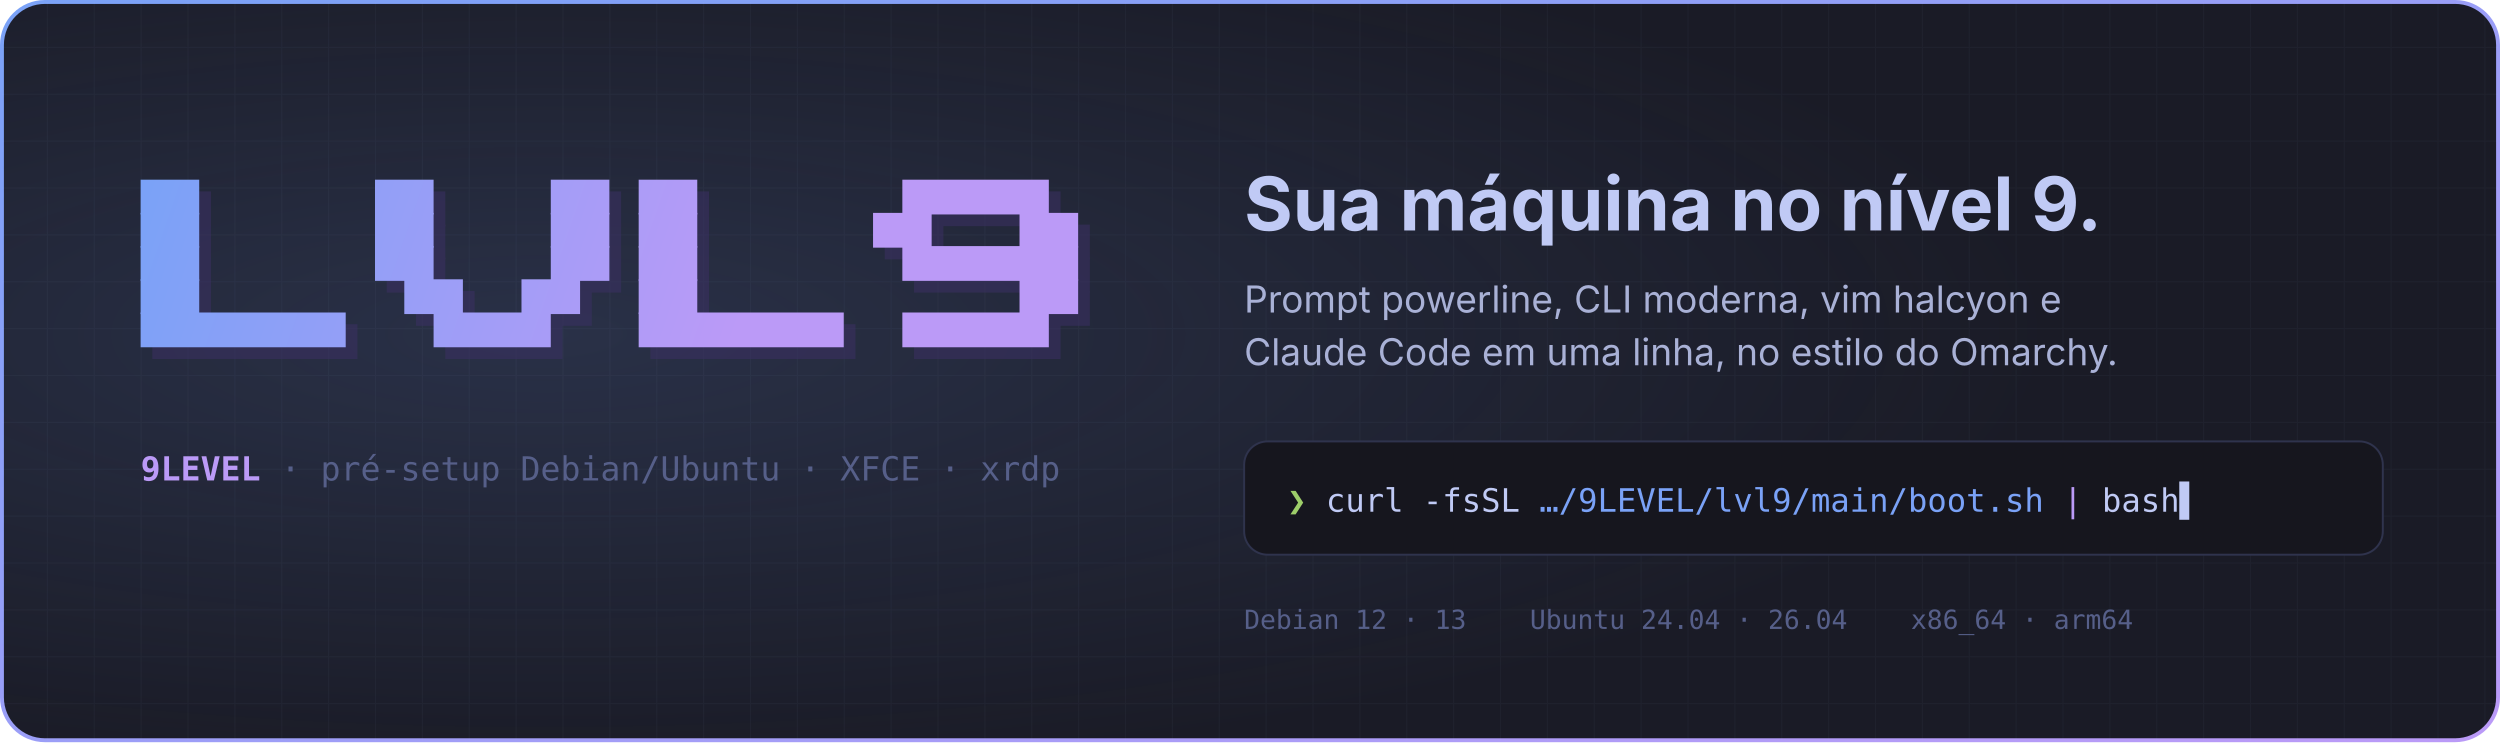
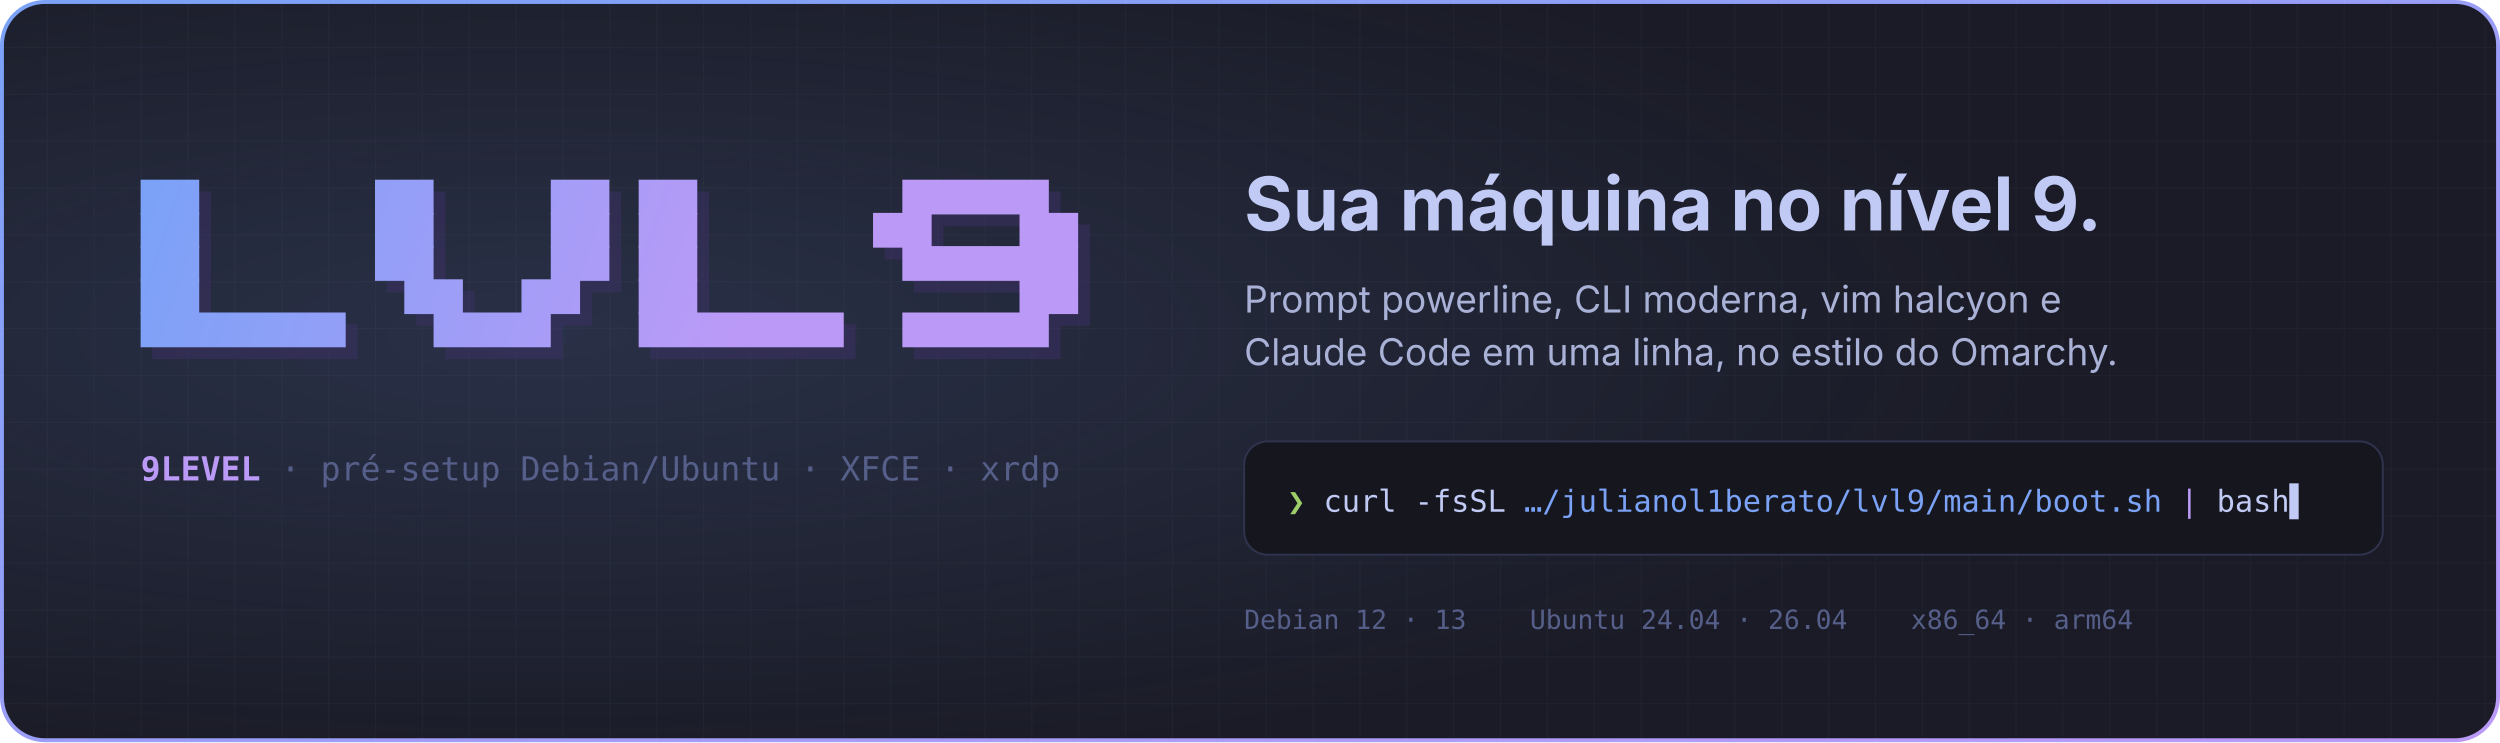
<svg xmlns="http://www.w3.org/2000/svg" viewBox="0 0 1280 380" width="1280" height="380" role="img" aria-label="lvl9 — pré-setup Debian/Ubuntu + XFCE + xrdp no estilo Omarchy">
  <defs>
    <linearGradient id="grad" gradientUnits="userSpaceOnUse" x1="72" y1="92" x2="369.0" y2="194">
      <stop offset="0" stop-color="#7aa2f7" />
      <stop offset="1" stop-color="#bb9af7" />
    </linearGradient>
    <linearGradient id="borda" x1="0" y1="0" x2="1" y2="1">
      <stop offset="0" stop-color="#7aa2f7" />
      <stop offset="1" stop-color="#bb9af7" />
    </linearGradient>
    <radialGradient id="brilho" cx="0.22" cy="0.45" r="0.6">
      <stop offset="0" stop-color="#7aa2f7" stop-opacity="0.16" />
      <stop offset="1" stop-color="#7aa2f7" stop-opacity="0" />
    </radialGradient>
    <pattern id="grade" width="24" height="24" patternUnits="userSpaceOnUse">
      <path d="M24 0H0V24" fill="none" stroke="#c0caf5" stroke-opacity="0.035" />
    </pattern>
  </defs>
  <rect x="1" y="1" width="1278" height="378" rx="22" fill="#1a1b26" stroke="url(#borda)" stroke-width="2" />
  <rect x="1" y="1" width="1278" height="378" rx="22" fill="url(#grade)" />
  <rect x="1" y="1" width="1278" height="378" rx="22" fill="url(#brilho)" />
  <g opacity="0.55">
    <rect x="78" y="98" width="30" height="17.8" fill="#3b2f63" />
    <rect x="198" y="98" width="30" height="17.8" fill="#3b2f63" />
    <rect x="288" y="98" width="30" height="17.8" fill="#3b2f63" />
    <rect x="333" y="98" width="30" height="17.8" fill="#3b2f63" />
    <rect x="468" y="98" width="75" height="17.8" fill="#3b2f63" />
    <rect x="78" y="115" width="30" height="17.8" fill="#3b2f63" />
    <rect x="198" y="115" width="30" height="17.8" fill="#3b2f63" />
    <rect x="288" y="115" width="30" height="17.8" fill="#3b2f63" />
    <rect x="333" y="115" width="30" height="17.8" fill="#3b2f63" />
    <rect x="453" y="115" width="30" height="17.8" fill="#3b2f63" />
    <rect x="528" y="115" width="30" height="17.8" fill="#3b2f63" />
    <rect x="78" y="132" width="30" height="17.8" fill="#3b2f63" />
    <rect x="198" y="132" width="30" height="17.8" fill="#3b2f63" />
    <rect x="288" y="132" width="30" height="17.8" fill="#3b2f63" />
    <rect x="333" y="132" width="30" height="17.8" fill="#3b2f63" />
    <rect x="468" y="132" width="90" height="17.8" fill="#3b2f63" />
    <rect x="78" y="149" width="30" height="17.8" fill="#3b2f63" />
    <rect x="213" y="149" width="30" height="17.8" fill="#3b2f63" />
    <rect x="273" y="149" width="30" height="17.8" fill="#3b2f63" />
    <rect x="333" y="149" width="30" height="17.8" fill="#3b2f63" />
    <rect x="528" y="149" width="30" height="17.8" fill="#3b2f63" />
    <rect x="78" y="166" width="105" height="17.8" fill="#3b2f63" />
    <rect x="228" y="166" width="60" height="17.8" fill="#3b2f63" />
    <rect x="333" y="166" width="105" height="17.8" fill="#3b2f63" />
    <rect x="468" y="166" width="75" height="17.8" fill="#3b2f63" />
  </g>
  <g>
    <rect x="72" y="92" width="30" height="17.8" fill="url(#grad)" />
    <rect x="192" y="92" width="30" height="17.8" fill="url(#grad)" />
    <rect x="282" y="92" width="30" height="17.8" fill="url(#grad)" />
    <rect x="327" y="92" width="30" height="17.8" fill="url(#grad)" />
    <rect x="462" y="92" width="75" height="17.8" fill="url(#grad)" />
    <rect x="72" y="109" width="30" height="17.8" fill="url(#grad)" />
    <rect x="192" y="109" width="30" height="17.8" fill="url(#grad)" />
    <rect x="282" y="109" width="30" height="17.8" fill="url(#grad)" />
    <rect x="327" y="109" width="30" height="17.8" fill="url(#grad)" />
    <rect x="447" y="109" width="30" height="17.8" fill="url(#grad)" />
    <rect x="522" y="109" width="30" height="17.8" fill="url(#grad)" />
    <rect x="72" y="126" width="30" height="17.8" fill="url(#grad)" />
    <rect x="192" y="126" width="30" height="17.8" fill="url(#grad)" />
    <rect x="282" y="126" width="30" height="17.8" fill="url(#grad)" />
    <rect x="327" y="126" width="30" height="17.8" fill="url(#grad)" />
    <rect x="462" y="126" width="90" height="17.8" fill="url(#grad)" />
    <rect x="72" y="143" width="30" height="17.8" fill="url(#grad)" />
    <rect x="207" y="143" width="30" height="17.8" fill="url(#grad)" />
    <rect x="267" y="143" width="30" height="17.8" fill="url(#grad)" />
    <rect x="327" y="143" width="30" height="17.8" fill="url(#grad)" />
    <rect x="522" y="143" width="30" height="17.8" fill="url(#grad)" />
    <rect x="72" y="160" width="105" height="17.8" fill="url(#grad)" />
    <rect x="222" y="160" width="60" height="17.8" fill="url(#grad)" />
    <rect x="327" y="160" width="105" height="17.8" fill="url(#grad)" />
    <rect x="462" y="160" width="75" height="17.8" fill="url(#grad)" />
  </g>
  <text x="72" y="246" font-family="ui-monospace, SFMono-Regular, 'JetBrains Mono', Menlo, Consolas, monospace" font-size="17" fill="#565f89">
    <tspan fill="#bb9af7" font-weight="700">9LEVEL</tspan> · pré-setup Debian/Ubuntu · XFCE · xrdp
  </text>
  <text x="637" y="118" font-family="-apple-system, BlinkMacSystemFont, 'Segoe UI', Inter, Helvetica, Arial, sans-serif" font-size="38" font-weight="700" fill="#c0caf5">Sua máquina no nível 9.</text>
  <text x="637" y="160" font-family="-apple-system, BlinkMacSystemFont, 'Segoe UI', Inter, Helvetica, Arial, sans-serif" font-size="19" fill="#a9b1d6">Prompt powerline, CLI moderna, vim halcyon e</text>
  <text x="637" y="187" font-family="-apple-system, BlinkMacSystemFont, 'Segoe UI', Inter, Helvetica, Arial, sans-serif" font-size="19" fill="#a9b1d6">Claude Code em uma linha, no estilo do Omarchy.</text>
  <rect x="637" y="226" width="583" height="58" rx="12" fill="#16161e" stroke="#2f334d" />
-   <text x="659" y="262" font-family="ui-monospace, SFMono-Regular, 'JetBrains Mono', Menlo, Consolas, monospace" font-size="16.5" fill="#c0caf5">
-     <tspan fill="#9ece6a">❯</tspan> curl -fsSL <tspan fill="#7aa2f7">…/9LEVEL/lvl9/main/boot.sh</tspan>
+   <text x="659" y="262" font-family="ui-monospace, SFMono-Regular, 'JetBrains Mono', Menlo, Consolas, monospace" font-size="15.5" fill="#c0caf5">
+     <tspan fill="#9ece6a">❯</tspan> curl -fsSL <tspan fill="#7aa2f7">…/julianol1berato/lvl9/main/boot.sh</tspan>
    <tspan fill="#bb9af7">|</tspan> bash<tspan fill="#c0caf5"> ▌<animate attributeName="opacity" values="1;1;0;0" keyTimes="0;0.5;0.5;1" dur="1.1s" repeatCount="indefinite" />
    </tspan>
  </text>
  <g font-family="ui-monospace, SFMono-Regular, 'JetBrains Mono', Menlo, Consolas, monospace" font-size="13.5" fill="#565f89">
    <text x="637" y="322" xml:space="preserve">Debian 12 · 13    Ubuntu 24.04 · 26.04    x86_64 · arm64</text>
  </g>
</svg>
